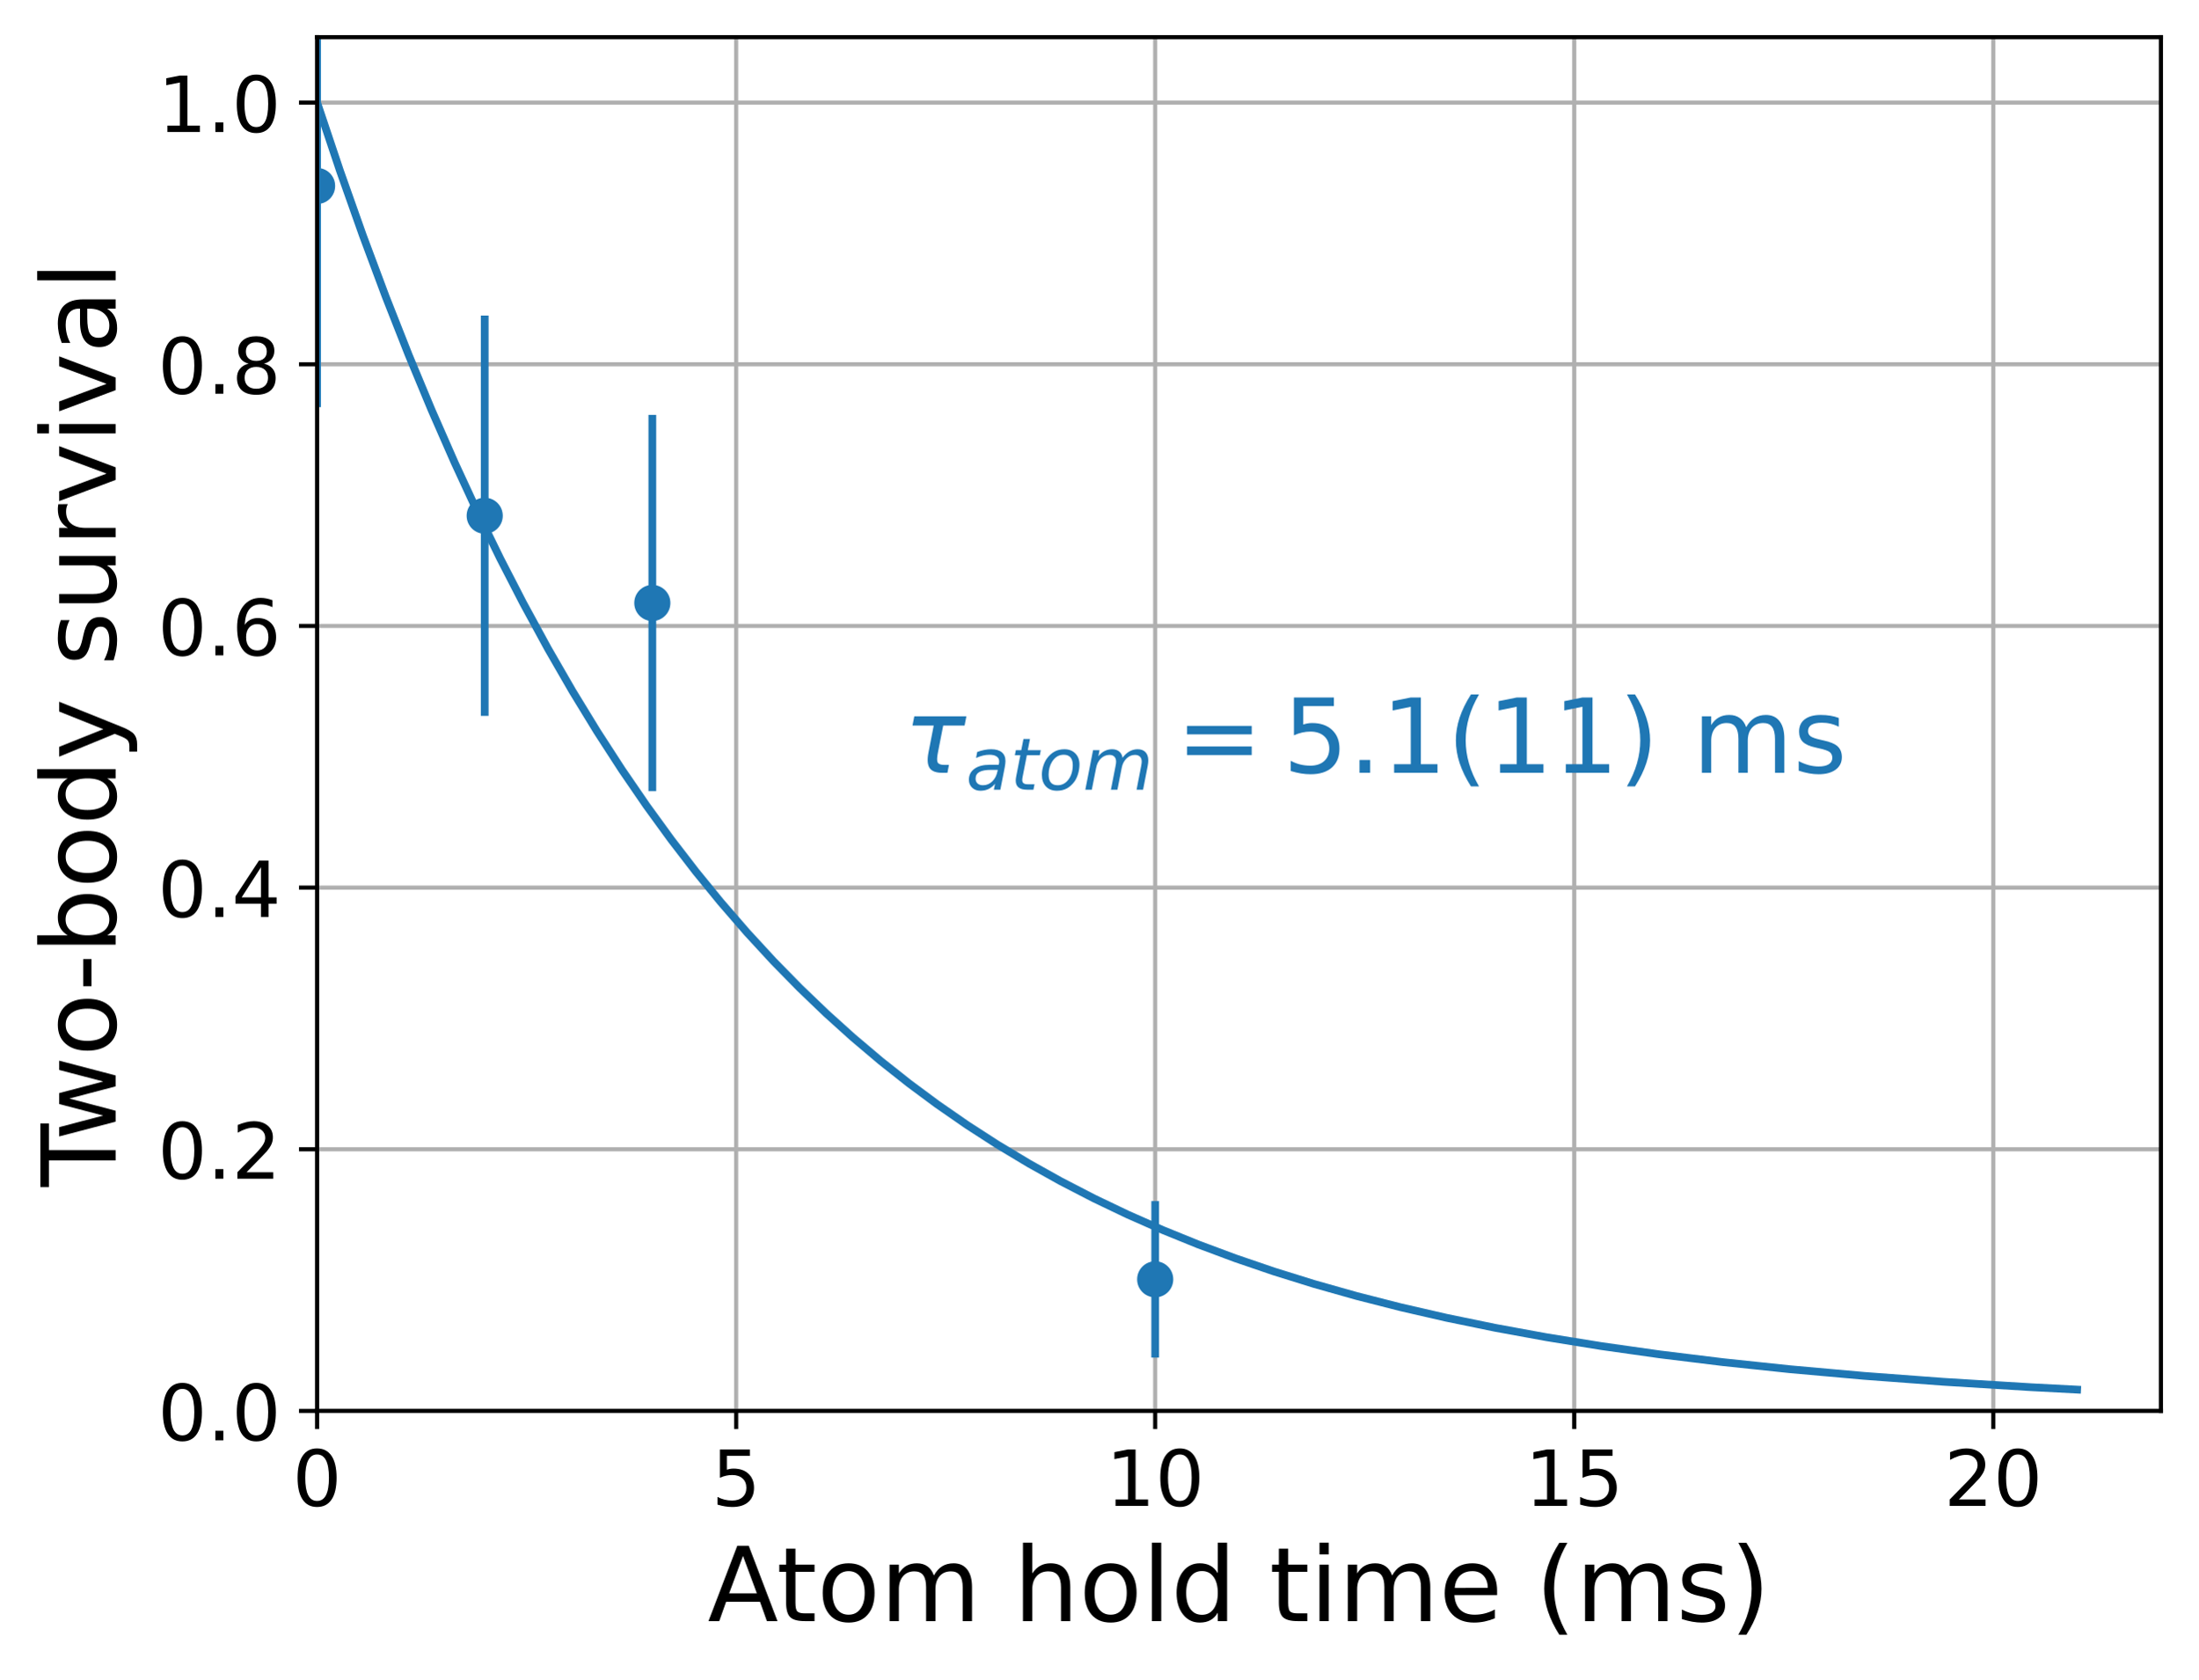
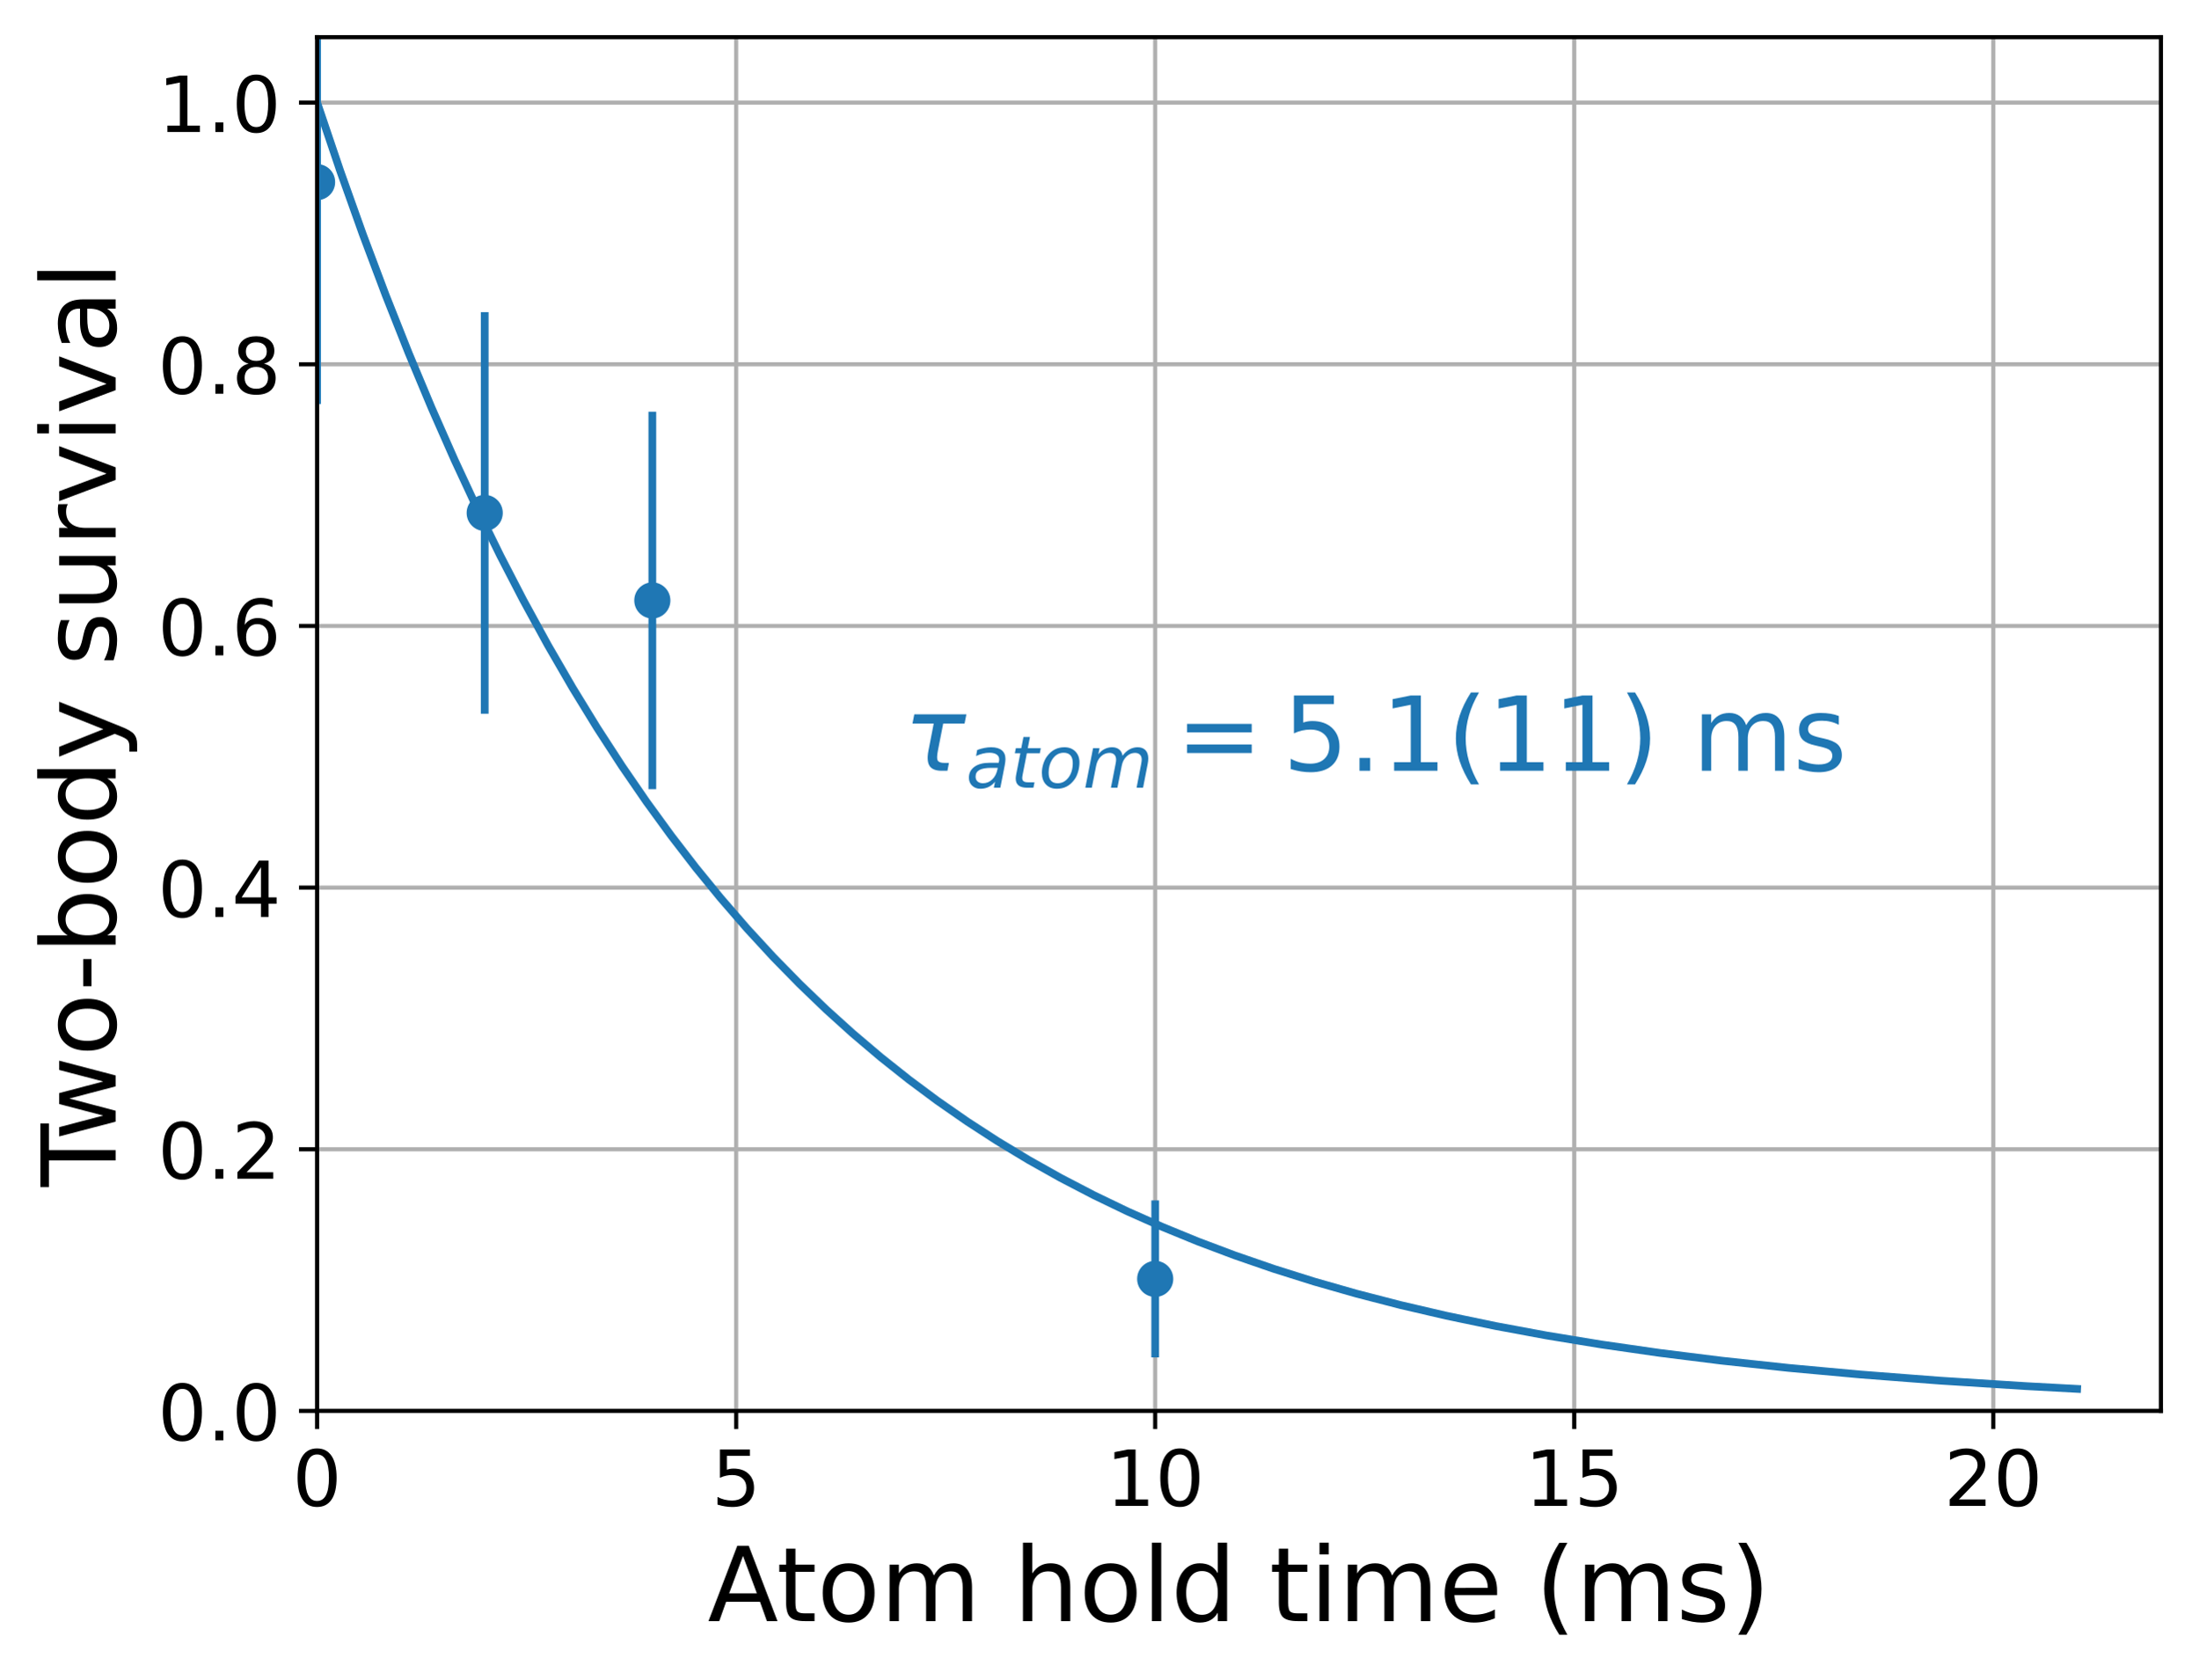
<svg xmlns="http://www.w3.org/2000/svg" xmlns:xlink="http://www.w3.org/1999/xlink" height="325.385pt" version="1.1" viewBox="0 0 425.731 325.385" width="425.731pt">
  <defs>
    <style type="text/css">*{stroke-linecap:butt;stroke-linejoin:round;}</style>
  </defs>
  <g id="figure_1">
    <g id="patch_1">
      <path d="M 0 325.385  L 425.731 325.385  L 425.731 0  L 0 0  z " style="fill:none;" />
    </g>
    <g id="axes_1">
      <g id="patch_2">
        <path d="M 61.411 273.312  L 418.531 273.312  L 418.531 7.2  L 61.411 7.2  z " style="fill:none;" />
      </g>
      <g id="matplotlib.axis_1">
        <g id="xtick_1">
          <g id="line2d_1">
            <path clip-path="url(#pee92595c7c)" d="M 61.411 273.312  L 61.411 7.2  " style="fill:none;stroke:#b0b0b0;stroke-linecap:square;stroke-width:0.8;" />
          </g>
          <g id="line2d_2">
            <defs>
              <path d="M 0 0  L 0 3.5  " id="m005f0a59be" style="stroke:#000000;stroke-width:0.8;" />
            </defs>
            <g>
              <use style="stroke:#000000;stroke-width:0.8;" x="61.411" xlink:href="#m005f0a59be" y="273.312" />
            </g>
          </g>
          <g id="text_1">
            <g transform="translate(56.63906 291.7097)scale(0.15 -0.15)">
              <defs>
                <path d="M 31.781 66.406  Q 24.172 66.406 20.328 58.906  Q 16.5 51.422 16.5 36.375  Q 16.5 21.391 20.328 13.891  Q 24.172 6.391 31.781 6.391  Q 39.453 6.391 43.281 13.891  Q 47.125 21.391 47.125 36.375  Q 47.125 51.422 43.281 58.906  Q 39.453 66.406 31.781 66.406  z M 31.781 74.219  Q 44.047 74.219 50.516 64.516  Q 56.984 54.828 56.984 36.375  Q 56.984 17.969 50.516 8.266  Q 44.047 -1.422 31.781 -1.422  Q 19.531 -1.422 13.062 8.266  Q 6.594 17.969 6.594 36.375  Q 6.594 54.828 13.062 64.516  Q 19.531 74.219 31.781 74.219  z " id="DejaVuSans-48" />
              </defs>
              <use xlink:href="#DejaVuSans-48" />
            </g>
          </g>
        </g>
        <g id="xtick_2">
          <g id="line2d_3">
            <path clip-path="url(#pee92595c7c)" d="M 142.575 273.312  L 142.575 7.2  " style="fill:none;stroke:#b0b0b0;stroke-linecap:square;stroke-width:0.8;" />
          </g>
          <g id="line2d_4">
            <g>
              <use style="stroke:#000000;stroke-width:0.8;" x="142.575" xlink:href="#m005f0a59be" y="273.312" />
            </g>
          </g>
          <g id="text_2">
            <g transform="translate(137.8027 291.7097)scale(0.15 -0.15)">
              <defs>
                <path d="M 10.797 72.906  L 49.516 72.906  L 49.516 64.594  L 19.828 64.594  L 19.828 46.734  Q 21.969 47.469 24.109 47.828  Q 26.266 48.188 28.422 48.188  Q 40.625 48.188 47.75 41.5  Q 54.891 34.812 54.891 23.391  Q 54.891 11.625 47.562 5.094  Q 40.234 -1.422 26.906 -1.422  Q 22.312 -1.422 17.547 -0.641  Q 12.797 0.141 7.719 1.703  L 7.719 11.625  Q 12.109 9.234 16.797 8.062  Q 21.484 6.891 26.703 6.891  Q 35.156 6.891 40.078 11.328  Q 45.016 15.766 45.016 23.391  Q 45.016 31 40.078 35.438  Q 35.156 39.891 26.703 39.891  Q 22.75 39.891 18.812 39.016  Q 14.891 38.141 10.797 36.281  z " id="DejaVuSans-53" />
              </defs>
              <use xlink:href="#DejaVuSans-53" />
            </g>
          </g>
        </g>
        <g id="xtick_3">
          <g id="line2d_5">
            <path clip-path="url(#pee92595c7c)" d="M 223.738 273.312  L 223.738 7.2  " style="fill:none;stroke:#b0b0b0;stroke-linecap:square;stroke-width:0.8;" />
          </g>
          <g id="line2d_6">
            <g>
              <use style="stroke:#000000;stroke-width:0.8;" x="223.738" xlink:href="#m005f0a59be" y="273.312" />
            </g>
          </g>
          <g id="text_3">
            <g transform="translate(214.1945 291.7097)scale(0.15 -0.15)">
              <defs>
                <path d="M 12.406 8.297  L 28.516 8.297  L 28.516 63.922  L 10.984 60.406  L 10.984 69.391  L 28.422 72.906  L 38.281 72.906  L 38.281 8.297  L 54.391 8.297  L 54.391 0  L 12.406 0  z " id="DejaVuSans-49" />
              </defs>
              <use xlink:href="#DejaVuSans-49" />
              <use x="63.623" xlink:href="#DejaVuSans-48" />
            </g>
          </g>
        </g>
        <g id="xtick_4">
          <g id="line2d_7">
            <path clip-path="url(#pee92595c7c)" d="M 304.902 273.312  L 304.902 7.2  " style="fill:none;stroke:#b0b0b0;stroke-linecap:square;stroke-width:0.8;" />
          </g>
          <g id="line2d_8">
            <g>
              <use style="stroke:#000000;stroke-width:0.8;" x="304.902" xlink:href="#m005f0a59be" y="273.312" />
            </g>
          </g>
          <g id="text_4">
            <g transform="translate(295.3581 291.7097)scale(0.15 -0.15)">
              <use xlink:href="#DejaVuSans-49" />
              <use x="63.623" xlink:href="#DejaVuSans-53" />
            </g>
          </g>
        </g>
        <g id="xtick_5">
          <g id="line2d_9">
            <path clip-path="url(#pee92595c7c)" d="M 386.065 273.312  L 386.065 7.2  " style="fill:none;stroke:#b0b0b0;stroke-linecap:square;stroke-width:0.8;" />
          </g>
          <g id="line2d_10">
            <g>
              <use style="stroke:#000000;stroke-width:0.8;" x="386.065" xlink:href="#m005f0a59be" y="273.312" />
            </g>
          </g>
          <g id="text_5">
            <g transform="translate(376.5217 291.7097)scale(0.15 -0.15)">
              <defs>
                <path d="M 19.188 8.297  L 53.609 8.297  L 53.609 0  L 7.328 0  L 7.328 8.297  Q 12.938 14.109 22.625 23.891  Q 32.328 33.688 34.812 36.531  Q 39.547 41.844 41.422 45.531  Q 43.312 49.219 43.312 52.781  Q 43.312 58.594 39.234 62.25  Q 35.156 65.922 28.609 65.922  Q 23.969 65.922 18.812 64.312  Q 13.672 62.703 7.812 59.422  L 7.812 69.391  Q 13.766 71.781 18.938 73  Q 24.125 74.219 28.422 74.219  Q 39.75 74.219 46.484 68.547  Q 53.219 62.891 53.219 53.422  Q 53.219 48.922 51.531 44.891  Q 49.859 40.875 45.406 35.406  Q 44.188 33.984 37.641 27.219  Q 31.109 20.453 19.188 8.297  z " id="DejaVuSans-50" />
              </defs>
              <use xlink:href="#DejaVuSans-50" />
              <use x="63.623" xlink:href="#DejaVuSans-48" />
            </g>
          </g>
        </g>
        <g id="text_6">
          <g transform="translate(137.0631 314.0261)scale(0.2 -0.2)">
            <defs>
              <path d="M 34.188 63.188  L 20.797 26.906  L 47.609 26.906  z M 28.609 72.906  L 39.797 72.906  L 67.578 0  L 57.328 0  L 50.688 18.703  L 17.828 18.703  L 11.188 0  L 0.781 0  z " id="DejaVuSans-65" />
              <path d="M 18.312 70.219  L 18.312 54.688  L 36.812 54.688  L 36.812 47.703  L 18.312 47.703  L 18.312 18.016  Q 18.312 11.328 20.141 9.422  Q 21.969 7.516 27.594 7.516  L 36.812 7.516  L 36.812 0  L 27.594 0  Q 17.188 0 13.234 3.875  Q 9.281 7.766 9.281 18.016  L 9.281 47.703  L 2.688 47.703  L 2.688 54.688  L 9.281 54.688  L 9.281 70.219  z " id="DejaVuSans-116" />
              <path d="M 30.609 48.391  Q 23.391 48.391 19.188 42.75  Q 14.984 37.109 14.984 27.297  Q 14.984 17.484 19.156 11.844  Q 23.344 6.203 30.609 6.203  Q 37.797 6.203 41.984 11.859  Q 46.188 17.531 46.188 27.297  Q 46.188 37.016 41.984 42.703  Q 37.797 48.391 30.609 48.391  z M 30.609 56  Q 42.328 56 49.016 48.375  Q 55.719 40.766 55.719 27.297  Q 55.719 13.875 49.016 6.219  Q 42.328 -1.422 30.609 -1.422  Q 18.844 -1.422 12.172 6.219  Q 5.516 13.875 5.516 27.297  Q 5.516 40.766 12.172 48.375  Q 18.844 56 30.609 56  z " id="DejaVuSans-111" />
              <path d="M 52 44.188  Q 55.375 50.25 60.062 53.125  Q 64.75 56 71.094 56  Q 79.641 56 84.281 50.016  Q 88.922 44.047 88.922 33.016  L 88.922 0  L 79.891 0  L 79.891 32.719  Q 79.891 40.578 77.094 44.375  Q 74.312 48.188 68.609 48.188  Q 61.625 48.188 57.562 43.547  Q 53.516 38.922 53.516 30.906  L 53.516 0  L 44.484 0  L 44.484 32.719  Q 44.484 40.625 41.703 44.406  Q 38.922 48.188 33.109 48.188  Q 26.219 48.188 22.156 43.531  Q 18.109 38.875 18.109 30.906  L 18.109 0  L 9.078 0  L 9.078 54.688  L 18.109 54.688  L 18.109 46.188  Q 21.188 51.219 25.484 53.609  Q 29.781 56 35.688 56  Q 41.656 56 45.828 52.969  Q 50 49.953 52 44.188  z " id="DejaVuSans-109" />
              <path id="DejaVuSans-32" />
              <path d="M 54.891 33.016  L 54.891 0  L 45.906 0  L 45.906 32.719  Q 45.906 40.484 42.875 44.328  Q 39.844 48.188 33.797 48.188  Q 26.516 48.188 22.312 43.547  Q 18.109 38.922 18.109 30.906  L 18.109 0  L 9.078 0  L 9.078 75.984  L 18.109 75.984  L 18.109 46.188  Q 21.344 51.125 25.703 53.562  Q 30.078 56 35.797 56  Q 45.219 56 50.047 50.172  Q 54.891 44.344 54.891 33.016  z " id="DejaVuSans-104" />
              <path d="M 9.422 75.984  L 18.406 75.984  L 18.406 0  L 9.422 0  z " id="DejaVuSans-108" />
              <path d="M 45.406 46.391  L 45.406 75.984  L 54.391 75.984  L 54.391 0  L 45.406 0  L 45.406 8.203  Q 42.578 3.328 38.25 0.953  Q 33.938 -1.422 27.875 -1.422  Q 17.969 -1.422 11.734 6.484  Q 5.516 14.406 5.516 27.297  Q 5.516 40.188 11.734 48.094  Q 17.969 56 27.875 56  Q 33.938 56 38.25 53.625  Q 42.578 51.266 45.406 46.391  z M 14.797 27.297  Q 14.797 17.391 18.875 11.75  Q 22.953 6.109 30.078 6.109  Q 37.203 6.109 41.297 11.75  Q 45.406 17.391 45.406 27.297  Q 45.406 37.203 41.297 42.844  Q 37.203 48.484 30.078 48.484  Q 22.953 48.484 18.875 42.844  Q 14.797 37.203 14.797 27.297  z " id="DejaVuSans-100" />
              <path d="M 9.422 54.688  L 18.406 54.688  L 18.406 0  L 9.422 0  z M 9.422 75.984  L 18.406 75.984  L 18.406 64.594  L 9.422 64.594  z " id="DejaVuSans-105" />
              <path d="M 56.203 29.594  L 56.203 25.203  L 14.891 25.203  Q 15.484 15.922 20.484 11.062  Q 25.484 6.203 34.422 6.203  Q 39.594 6.203 44.453 7.469  Q 49.312 8.734 54.109 11.281  L 54.109 2.781  Q 49.266 0.734 44.188 -0.344  Q 39.109 -1.422 33.891 -1.422  Q 20.797 -1.422 13.156 6.188  Q 5.516 13.812 5.516 26.812  Q 5.516 40.234 12.766 48.109  Q 20.016 56 32.328 56  Q 43.359 56 49.781 48.891  Q 56.203 41.797 56.203 29.594  z M 47.219 32.234  Q 47.125 39.594 43.094 43.984  Q 39.062 48.391 32.422 48.391  Q 24.906 48.391 20.391 44.141  Q 15.875 39.891 15.188 32.172  z " id="DejaVuSans-101" />
              <path d="M 31 75.875  Q 24.469 64.656 21.281 53.656  Q 18.109 42.672 18.109 31.391  Q 18.109 20.125 21.312 9.062  Q 24.516 -2 31 -13.188  L 23.188 -13.188  Q 15.875 -1.703 12.234 9.375  Q 8.594 20.453 8.594 31.391  Q 8.594 42.281 12.203 53.312  Q 15.828 64.359 23.188 75.875  z " id="DejaVuSans-40" />
              <path d="M 44.281 53.078  L 44.281 44.578  Q 40.484 46.531 36.375 47.5  Q 32.281 48.484 27.875 48.484  Q 21.188 48.484 17.844 46.438  Q 14.5 44.391 14.5 40.281  Q 14.5 37.156 16.891 35.375  Q 19.281 33.594 26.516 31.984  L 29.594 31.297  Q 39.156 29.25 43.188 25.516  Q 47.219 21.781 47.219 15.094  Q 47.219 7.469 41.188 3.016  Q 35.156 -1.422 24.609 -1.422  Q 20.219 -1.422 15.453 -0.562  Q 10.688 0.297 5.422 2  L 5.422 11.281  Q 10.406 8.688 15.234 7.391  Q 20.062 6.109 24.812 6.109  Q 31.156 6.109 34.562 8.281  Q 37.984 10.453 37.984 14.406  Q 37.984 18.062 35.516 20.016  Q 33.062 21.969 24.703 23.781  L 21.578 24.516  Q 13.234 26.266 9.516 29.906  Q 5.812 33.547 5.812 39.891  Q 5.812 47.609 11.281 51.797  Q 16.75 56 26.812 56  Q 31.781 56 36.172 55.266  Q 40.578 54.547 44.281 53.078  z " id="DejaVuSans-115" />
              <path d="M 8.016 75.875  L 15.828 75.875  Q 23.141 64.359 26.781 53.312  Q 30.422 42.281 30.422 31.391  Q 30.422 20.453 26.781 9.375  Q 23.141 -1.703 15.828 -13.188  L 8.016 -13.188  Q 14.5 -2 17.703 9.062  Q 20.906 20.125 20.906 31.391  Q 20.906 42.672 17.703 53.656  Q 14.5 64.656 8.016 75.875  z " id="DejaVuSans-41" />
            </defs>
            <use xlink:href="#DejaVuSans-65" />
            <use x="66.658" xlink:href="#DejaVuSans-116" />
            <use x="105.867" xlink:href="#DejaVuSans-111" />
            <use x="167.049" xlink:href="#DejaVuSans-109" />
            <use x="264.461" xlink:href="#DejaVuSans-32" />
            <use x="296.248" xlink:href="#DejaVuSans-104" />
            <use x="359.627" xlink:href="#DejaVuSans-111" />
            <use x="420.809" xlink:href="#DejaVuSans-108" />
            <use x="448.592" xlink:href="#DejaVuSans-100" />
            <use x="512.068" xlink:href="#DejaVuSans-32" />
            <use x="543.855" xlink:href="#DejaVuSans-116" />
            <use x="583.064" xlink:href="#DejaVuSans-105" />
            <use x="610.848" xlink:href="#DejaVuSans-109" />
            <use x="708.26" xlink:href="#DejaVuSans-101" />
            <use x="769.783" xlink:href="#DejaVuSans-32" />
            <use x="801.57" xlink:href="#DejaVuSans-40" />
            <use x="840.584" xlink:href="#DejaVuSans-109" />
            <use x="937.996" xlink:href="#DejaVuSans-115" />
            <use x="990.096" xlink:href="#DejaVuSans-41" />
          </g>
        </g>
      </g>
      <g id="matplotlib.axis_2">
        <g id="ytick_1">
          <g id="line2d_11">
            <path clip-path="url(#pee92595c7c)" d="M 61.411 273.312  L 418.531 273.312  " style="fill:none;stroke:#b0b0b0;stroke-linecap:square;stroke-width:0.8;" />
          </g>
          <g id="line2d_12">
            <defs>
              <path d="M 0 0  L -3.5 0  " id="mc3ce260a5b" style="stroke:#000000;stroke-width:0.8;" />
            </defs>
            <g>
              <use style="stroke:#000000;stroke-width:0.8;" x="61.411" xlink:href="#mc3ce260a5b" y="273.312" />
            </g>
          </g>
          <g id="text_7">
            <g transform="translate(30.55625 279.0108)scale(0.15 -0.15)">
              <defs>
                <path d="M 10.688 12.406  L 21 12.406  L 21 0  L 10.688 0  z " id="DejaVuSans-46" />
              </defs>
              <use xlink:href="#DejaVuSans-48" />
              <use x="63.623" xlink:href="#DejaVuSans-46" />
              <use x="95.41" xlink:href="#DejaVuSans-48" />
            </g>
          </g>
        </g>
        <g id="ytick_2">
          <g id="line2d_13">
            <path clip-path="url(#pee92595c7c)" d="M 61.411 222.624  L 418.531 222.624  " style="fill:none;stroke:#b0b0b0;stroke-linecap:square;stroke-width:0.8;" />
          </g>
          <g id="line2d_14">
            <g>
              <use style="stroke:#000000;stroke-width:0.8;" x="61.411" xlink:href="#mc3ce260a5b" y="222.624" />
            </g>
          </g>
          <g id="text_8">
            <g transform="translate(30.55625 228.3228)scale(0.15 -0.15)">
              <use xlink:href="#DejaVuSans-48" />
              <use x="63.623" xlink:href="#DejaVuSans-46" />
              <use x="95.41" xlink:href="#DejaVuSans-50" />
            </g>
          </g>
        </g>
        <g id="ytick_3">
          <g id="line2d_15">
            <path clip-path="url(#pee92595c7c)" d="M 61.411 171.936  L 418.531 171.936  " style="fill:none;stroke:#b0b0b0;stroke-linecap:square;stroke-width:0.8;" />
          </g>
          <g id="line2d_16">
            <g>
              <use style="stroke:#000000;stroke-width:0.8;" x="61.411" xlink:href="#mc3ce260a5b" y="171.936" />
            </g>
          </g>
          <g id="text_9">
            <g transform="translate(30.55625 177.6348)scale(0.15 -0.15)">
              <defs>
                <path d="M 37.797 64.312  L 12.891 25.391  L 37.797 25.391  z M 35.203 72.906  L 47.609 72.906  L 47.609 25.391  L 58.016 25.391  L 58.016 17.188  L 47.609 17.188  L 47.609 0  L 37.797 0  L 37.797 17.188  L 4.891 17.188  L 4.891 26.703  z " id="DejaVuSans-52" />
              </defs>
              <use xlink:href="#DejaVuSans-48" />
              <use x="63.623" xlink:href="#DejaVuSans-46" />
              <use x="95.41" xlink:href="#DejaVuSans-52" />
            </g>
          </g>
        </g>
        <g id="ytick_4">
          <g id="line2d_17">
            <path clip-path="url(#pee92595c7c)" d="M 61.411 121.248  L 418.531 121.248  " style="fill:none;stroke:#b0b0b0;stroke-linecap:square;stroke-width:0.8;" />
          </g>
          <g id="line2d_18">
            <g>
              <use style="stroke:#000000;stroke-width:0.8;" x="61.411" xlink:href="#mc3ce260a5b" y="121.248" />
            </g>
          </g>
          <g id="text_10">
            <g transform="translate(30.55625 126.9468)scale(0.15 -0.15)">
              <defs>
                <path d="M 33.016 40.375  Q 26.375 40.375 22.484 35.828  Q 18.609 31.297 18.609 23.391  Q 18.609 15.531 22.484 10.953  Q 26.375 6.391 33.016 6.391  Q 39.656 6.391 43.531 10.953  Q 47.406 15.531 47.406 23.391  Q 47.406 31.297 43.531 35.828  Q 39.656 40.375 33.016 40.375  z M 52.594 71.297  L 52.594 62.312  Q 48.875 64.062 45.094 64.984  Q 41.312 65.922 37.594 65.922  Q 27.828 65.922 22.672 59.328  Q 17.531 52.734 16.797 39.406  Q 19.672 43.656 24.016 45.922  Q 28.375 48.188 33.594 48.188  Q 44.578 48.188 50.953 41.516  Q 57.328 34.859 57.328 23.391  Q 57.328 12.156 50.688 5.359  Q 44.047 -1.422 33.016 -1.422  Q 20.359 -1.422 13.672 8.266  Q 6.984 17.969 6.984 36.375  Q 6.984 53.656 15.188 63.938  Q 23.391 74.219 37.203 74.219  Q 40.922 74.219 44.703 73.484  Q 48.484 72.75 52.594 71.297  z " id="DejaVuSans-54" />
              </defs>
              <use xlink:href="#DejaVuSans-48" />
              <use x="63.623" xlink:href="#DejaVuSans-46" />
              <use x="95.41" xlink:href="#DejaVuSans-54" />
            </g>
          </g>
        </g>
        <g id="ytick_5">
          <g id="line2d_19">
            <path clip-path="url(#pee92595c7c)" d="M 61.411 70.56  L 418.531 70.56  " style="fill:none;stroke:#b0b0b0;stroke-linecap:square;stroke-width:0.8;" />
          </g>
          <g id="line2d_20">
            <g>
              <use style="stroke:#000000;stroke-width:0.8;" x="61.411" xlink:href="#mc3ce260a5b" y="70.56" />
            </g>
          </g>
          <g id="text_11">
            <g transform="translate(30.55625 76.25883)scale(0.15 -0.15)">
              <defs>
                <path d="M 31.781 34.625  Q 24.75 34.625 20.719 30.859  Q 16.703 27.094 16.703 20.516  Q 16.703 13.922 20.719 10.156  Q 24.75 6.391 31.781 6.391  Q 38.812 6.391 42.859 10.172  Q 46.922 13.969 46.922 20.516  Q 46.922 27.094 42.891 30.859  Q 38.875 34.625 31.781 34.625  z M 21.922 38.812  Q 15.578 40.375 12.031 44.719  Q 8.5 49.078 8.5 55.328  Q 8.5 64.062 14.719 69.141  Q 20.953 74.219 31.781 74.219  Q 42.672 74.219 48.875 69.141  Q 55.078 64.062 55.078 55.328  Q 55.078 49.078 51.531 44.719  Q 48 40.375 41.703 38.812  Q 48.828 37.156 52.797 32.312  Q 56.781 27.484 56.781 20.516  Q 56.781 9.906 50.312 4.234  Q 43.844 -1.422 31.781 -1.422  Q 19.734 -1.422 13.25 4.234  Q 6.781 9.906 6.781 20.516  Q 6.781 27.484 10.781 32.312  Q 14.797 37.156 21.922 38.812  z M 18.312 54.391  Q 18.312 48.734 21.844 45.562  Q 25.391 42.391 31.781 42.391  Q 38.141 42.391 41.719 45.562  Q 45.312 48.734 45.312 54.391  Q 45.312 60.062 41.719 63.234  Q 38.141 66.406 31.781 66.406  Q 25.391 66.406 21.844 63.234  Q 18.312 60.062 18.312 54.391  z " id="DejaVuSans-56" />
              </defs>
              <use xlink:href="#DejaVuSans-48" />
              <use x="63.623" xlink:href="#DejaVuSans-46" />
              <use x="95.41" xlink:href="#DejaVuSans-56" />
            </g>
          </g>
        </g>
        <g id="ytick_6">
          <g id="line2d_21">
            <path clip-path="url(#pee92595c7c)" d="M 61.411 19.872  L 418.531 19.872  " style="fill:none;stroke:#b0b0b0;stroke-linecap:square;stroke-width:0.8;" />
          </g>
          <g id="line2d_22">
            <g>
              <use style="stroke:#000000;stroke-width:0.8;" x="61.411" xlink:href="#mc3ce260a5b" y="19.872" />
            </g>
          </g>
          <g id="text_12">
            <g transform="translate(30.55625 25.57083)scale(0.15 -0.15)">
              <use xlink:href="#DejaVuSans-49" />
              <use x="63.623" xlink:href="#DejaVuSans-46" />
              <use x="95.41" xlink:href="#DejaVuSans-48" />
            </g>
          </g>
        </g>
        <g id="text_13">
          <g transform="translate(22.39688 229.8982)rotate(-90)scale(0.2 -0.2)">
            <defs>
              <path d="M -0.297 72.906  L 61.375 72.906  L 61.375 64.594  L 35.5 64.594  L 35.5 0  L 25.594 0  L 25.594 64.594  L -0.297 64.594  z " id="DejaVuSans-84" />
              <path d="M 4.203 54.688  L 13.188 54.688  L 24.422 12.016  L 35.594 54.688  L 46.188 54.688  L 57.422 12.016  L 68.609 54.688  L 77.594 54.688  L 63.281 0  L 52.688 0  L 40.922 44.828  L 29.109 0  L 18.5 0  z " id="DejaVuSans-119" />
              <path d="M 4.891 31.391  L 31.203 31.391  L 31.203 23.391  L 4.891 23.391  z " id="DejaVuSans-45" />
              <path d="M 48.688 27.297  Q 48.688 37.203 44.609 42.844  Q 40.531 48.484 33.406 48.484  Q 26.266 48.484 22.188 42.844  Q 18.109 37.203 18.109 27.297  Q 18.109 17.391 22.188 11.75  Q 26.266 6.109 33.406 6.109  Q 40.531 6.109 44.609 11.75  Q 48.688 17.391 48.688 27.297  z M 18.109 46.391  Q 20.953 51.266 25.266 53.625  Q 29.594 56 35.594 56  Q 45.562 56 51.781 48.094  Q 58.016 40.188 58.016 27.297  Q 58.016 14.406 51.781 6.484  Q 45.562 -1.422 35.594 -1.422  Q 29.594 -1.422 25.266 0.953  Q 20.953 3.328 18.109 8.203  L 18.109 0  L 9.078 0  L 9.078 75.984  L 18.109 75.984  z " id="DejaVuSans-98" />
              <path d="M 32.172 -5.078  Q 28.375 -14.844 24.75 -17.812  Q 21.141 -20.797 15.094 -20.797  L 7.906 -20.797  L 7.906 -13.281  L 13.188 -13.281  Q 16.891 -13.281 18.938 -11.516  Q 21 -9.766 23.484 -3.219  L 25.094 0.875  L 2.984 54.688  L 12.5 54.688  L 29.594 11.922  L 46.688 54.688  L 56.203 54.688  z " id="DejaVuSans-121" />
              <path d="M 8.5 21.578  L 8.5 54.688  L 17.484 54.688  L 17.484 21.922  Q 17.484 14.156 20.5 10.266  Q 23.531 6.391 29.594 6.391  Q 36.859 6.391 41.078 11.031  Q 45.312 15.672 45.312 23.688  L 45.312 54.688  L 54.297 54.688  L 54.297 0  L 45.312 0  L 45.312 8.406  Q 42.047 3.422 37.719 1  Q 33.406 -1.422 27.688 -1.422  Q 18.266 -1.422 13.375 4.438  Q 8.5 10.297 8.5 21.578  z M 31.109 56  z " id="DejaVuSans-117" />
              <path d="M 41.109 46.297  Q 39.594 47.172 37.812 47.578  Q 36.031 48 33.891 48  Q 26.266 48 22.188 43.047  Q 18.109 38.094 18.109 28.812  L 18.109 0  L 9.078 0  L 9.078 54.688  L 18.109 54.688  L 18.109 46.188  Q 20.953 51.172 25.484 53.578  Q 30.031 56 36.531 56  Q 37.453 56 38.578 55.875  Q 39.703 55.766 41.062 55.516  z " id="DejaVuSans-114" />
              <path d="M 2.984 54.688  L 12.5 54.688  L 29.594 8.797  L 46.688 54.688  L 56.203 54.688  L 35.688 0  L 23.484 0  z " id="DejaVuSans-118" />
              <path d="M 34.281 27.484  Q 23.391 27.484 19.188 25  Q 14.984 22.516 14.984 16.5  Q 14.984 11.719 18.141 8.906  Q 21.297 6.109 26.703 6.109  Q 34.188 6.109 38.703 11.406  Q 43.219 16.703 43.219 25.484  L 43.219 27.484  z M 52.203 31.203  L 52.203 0  L 43.219 0  L 43.219 8.297  Q 40.141 3.328 35.547 0.953  Q 30.953 -1.422 24.312 -1.422  Q 15.922 -1.422 10.953 3.297  Q 6 8.016 6 15.922  Q 6 25.141 12.172 29.828  Q 18.359 34.516 30.609 34.516  L 43.219 34.516  L 43.219 35.406  Q 43.219 41.609 39.141 45  Q 35.062 48.391 27.688 48.391  Q 23 48.391 18.547 47.266  Q 14.109 46.141 10.016 43.891  L 10.016 52.203  Q 14.938 54.109 19.578 55.047  Q 24.219 56 28.609 56  Q 40.484 56 46.344 49.844  Q 52.203 43.703 52.203 31.203  z " id="DejaVuSans-97" />
            </defs>
            <use xlink:href="#DejaVuSans-84" />
            <use x="44.584" xlink:href="#DejaVuSans-119" />
            <use x="126.371" xlink:href="#DejaVuSans-111" />
            <use x="189.428" xlink:href="#DejaVuSans-45" />
            <use x="225.512" xlink:href="#DejaVuSans-98" />
            <use x="288.988" xlink:href="#DejaVuSans-111" />
            <use x="350.17" xlink:href="#DejaVuSans-100" />
            <use x="413.646" xlink:href="#DejaVuSans-121" />
            <use x="472.826" xlink:href="#DejaVuSans-32" />
            <use x="504.613" xlink:href="#DejaVuSans-115" />
            <use x="556.713" xlink:href="#DejaVuSans-117" />
            <use x="620.092" xlink:href="#DejaVuSans-114" />
            <use x="661.205" xlink:href="#DejaVuSans-118" />
            <use x="720.385" xlink:href="#DejaVuSans-105" />
            <use x="748.168" xlink:href="#DejaVuSans-118" />
            <use x="807.348" xlink:href="#DejaVuSans-97" />
            <use x="868.627" xlink:href="#DejaVuSans-108" />
          </g>
        </g>
      </g>
      <g id="LineCollection_1">
-         <path clip-path="url(#pee92595c7c)" d="M 61.411 78.875  L 61.411 -1  " style="fill:none;stroke:#1f77b4;stroke-width:1.5;" />
-         <path clip-path="url(#pee92595c7c)" d="M 93.876 138.676  L 93.876 61.129  " style="fill:none;stroke:#1f77b4;stroke-width:1.5;" />
-         <path clip-path="url(#pee92595c7c)" d="M 126.342 153.239  L 126.342 80.362  " style="fill:none;stroke:#1f77b4;stroke-width:1.5;" />
-         <path clip-path="url(#pee92595c7c)" d="M 223.738 262.978  L 223.738 232.659  " style="fill:none;stroke:#1f77b4;stroke-width:1.5;" />
+         <path clip-path="url(#pee92595c7c)" d="M 61.411 78.266  L 61.411 -1  " style="fill:none;stroke:#1f77b4;stroke-width:1.5;" />
+         <path clip-path="url(#pee92595c7c)" d="M 93.876 138.254  L 93.876 60.464  " style="fill:none;stroke:#1f77b4;stroke-width:1.5;" />
+         <path clip-path="url(#pee92595c7c)" d="M 126.342 152.862  L 126.342 79.757  " style="fill:none;stroke:#1f77b4;stroke-width:1.5;" />
+         <path clip-path="url(#pee92595c7c)" d="M 223.738 262.946  L 223.738 232.531  " style="fill:none;stroke:#1f77b4;stroke-width:1.5;" />
      </g>
      <g id="line2d_23">
-         <path clip-path="url(#pee92595c7c)" d="M 61.411 19.872  L 65.847 33.095  L 70.283 45.629  L 74.719 57.508  L 79.155 68.768  L 83.591 79.44  L 88.027 89.556  L 92.463 99.143  L 96.899 108.231  L 101.335 116.844  L 106.112 125.618  L 110.889 133.9  L 115.666 141.717  L 120.443 149.096  L 125.221 156.062  L 129.998 162.637  L 134.775 168.843  L 139.552 174.701  L 144.671 180.613  L 149.789 186.171  L 154.908 191.396  L 160.026 196.307  L 165.144 200.924  L 170.604 205.545  L 176.064 209.87  L 181.523 213.919  L 187.324 217.938  L 193.125 221.686  L 199.267 225.378  L 205.409 228.805  L 211.893 232.158  L 218.376 235.258  L 225.201 238.27  L 232.025 241.043  L 239.191 243.718  L 246.698 246.284  L 254.546 248.729  L 262.736 251.044  L 271.266 253.225  L 280.138 255.266  L 289.693 257.233  L 299.588 259.045  L 310.167 260.756  L 321.427 262.353  L 333.711 263.864  L 346.678 265.234  L 361.01 266.518  L 376.365 267.668  L 393.426 268.72  L 402.298 269.186  L 402.298 269.186  " style="fill:none;stroke:#1f77b4;stroke-linecap:square;stroke-width:1.5;" />
+         <path clip-path="url(#pee92595c7c)" d="M 61.411 19.872  L 65.847 32.99  L 70.283 45.43  L 74.719 57.225  L 79.155 68.41  L 83.591 79.016  L 88.027 89.073  L 92.463 98.61  L 96.899 107.653  L 101.335 116.227  L 106.112 124.966  L 110.889 133.218  L 115.666 141.012  L 120.443 148.372  L 125.221 155.322  L 129.998 161.886  L 134.775 168.085  L 139.552 173.939  L 144.671 179.85  L 149.789 185.409  L 154.908 190.638  L 160.026 195.556  L 165.144 200.181  L 170.604 204.811  L 176.064 209.149  L 181.523 213.212  L 187.324 217.247  L 193.125 221.011  L 199.267 224.722  L 205.409 228.169  L 211.893 231.543  L 218.376 234.665  L 225.201 237.699  L 232.025 240.496  L 239.191 243.195  L 246.698 245.786  L 254.546 248.256  L 262.736 250.598  L 271.266 252.805  L 280.138 254.873  L 289.693 256.867  L 299.588 258.706  L 310.167 260.445  L 321.427 262.069  L 333.37 263.568  L 346.337 264.97  L 360.327 266.257  L 375.682 267.443  L 392.403 268.508  L 402.298 269.045  L 402.298 269.045  " style="fill:none;stroke:#1f77b4;stroke-linecap:square;stroke-width:1.5;" />
      </g>
      <g id="line2d_24">
        <defs>
          <path d="M 0 3  C 0.796 3 1.559 2.684 2.121 2.121  C 2.684 1.559 3 0.796 3 0  C 3 -0.796 2.684 -1.559 2.121 -2.121  C 1.559 -2.684 0.796 -3 0 -3  C -0.796 -3 -1.559 -2.684 -2.121 -2.121  C -2.684 -1.559 -3 -0.796 -3 0  C -3 0.796 -2.684 1.559 -2.121 2.121  C -1.559 2.684 -0.796 3 0 3  z " id="mcb2457e3ba" style="stroke:#1f77b4;" />
        </defs>
        <g clip-path="url(#pee92595c7c)">
-           <use style="fill:#1f77b4;stroke:#1f77b4;" x="61.411" xlink:href="#mcb2457e3ba" y="36.02" />
-           <use style="fill:#1f77b4;stroke:#1f77b4;" x="93.876" xlink:href="#mcb2457e3ba" y="99.902" />
-           <use style="fill:#1f77b4;stroke:#1f77b4;" x="126.342" xlink:href="#mcb2457e3ba" y="116.8" />
-           <use style="fill:#1f77b4;stroke:#1f77b4;" x="223.738" xlink:href="#mcb2457e3ba" y="247.818" />
+           <use style="fill:#1f77b4;stroke:#1f77b4;" x="61.411" xlink:href="#mcb2457e3ba" y="35.277" />
+           <use style="fill:#1f77b4;stroke:#1f77b4;" x="93.876" xlink:href="#mcb2457e3ba" y="99.359" />
+           <use style="fill:#1f77b4;stroke:#1f77b4;" x="126.342" xlink:href="#mcb2457e3ba" y="116.31" />
+           <use style="fill:#1f77b4;stroke:#1f77b4;" x="223.738" xlink:href="#mcb2457e3ba" y="247.738" />
        </g>
      </g>
      <g id="patch_3">
        <path d="M 61.411 273.312  L 61.411 7.2  " style="fill:none;stroke:#000000;stroke-linecap:square;stroke-linejoin:miter;stroke-width:0.8;" />
      </g>
      <g id="patch_4">
        <path d="M 418.531 273.312  L 418.531 7.2  " style="fill:none;stroke:#000000;stroke-linecap:square;stroke-linejoin:miter;stroke-width:0.8;" />
      </g>
      <g id="patch_5">
        <path d="M 61.411 273.312  L 418.531 273.312  " style="fill:none;stroke:#000000;stroke-linecap:square;stroke-linejoin:miter;stroke-width:0.8;" />
      </g>
      <g id="patch_6">
        <path d="M 61.411 7.2  L 418.531 7.2  " style="fill:none;stroke:#000000;stroke-linecap:square;stroke-linejoin:miter;stroke-width:0.8;" />
      </g>
      <g id="text_14">
-         <g style="fill:#1f77b4;" transform="translate(175.04 149.7182)scale(0.2 -0.2)">
+         <g style="fill:#1f77b4;" transform="translate(175.04 149.331)scale(0.2 -0.2)">
          <defs>
            <path d="M 32.859 9.969  Q 34.188 7.625 39.453 7.625  L 43.75 7.625  L 42.281 0  L 36.922 0  Q 28.125 0 25 4.688  Q 21.922 9.469 23.969 19.828  L 29 45.703  L 8.453 45.703  L 10.203 54.688  L 60.641 54.688  L 58.891 45.703  L 38.188 45.703  L 33.016 19.281  Q 31.641 12.203 32.859 9.969  z " id="DejaVuSans-Oblique-964" />
            <path d="M 53.719 31.203  L 47.609 0  L 38.625 0  L 40.281 8.297  Q 36.328 3.422 31.266 1  Q 26.219 -1.422 20.016 -1.422  Q 13.031 -1.422 8.562 2.844  Q 4.109 7.125 4.109 13.812  Q 4.109 23.391 11.75 28.953  Q 19.391 34.516 32.812 34.516  L 45.312 34.516  L 45.797 36.922  Q 45.906 37.312 45.953 37.766  Q 46 38.234 46 39.203  Q 46 43.562 42.453 45.969  Q 38.922 48.391 32.516 48.391  Q 28.125 48.391 23.5 47.266  Q 18.891 46.141 14.016 43.891  L 15.578 52.203  Q 20.656 54.109 25.516 55.047  Q 30.375 56 34.906 56  Q 44.578 56 49.625 51.797  Q 54.688 47.609 54.688 39.594  Q 54.688 37.984 54.438 35.812  Q 54.203 33.641 53.719 31.203  z M 44 27.484  L 35.016 27.484  Q 23.969 27.484 18.672 24.531  Q 13.375 21.578 13.375 15.375  Q 13.375 11.078 16.078 8.641  Q 18.797 6.203 23.578 6.203  Q 30.906 6.203 36.375 11.453  Q 41.844 16.703 43.609 25.484  z " id="DejaVuSans-Oblique-97" />
            <path d="M 42.281 54.688  L 40.922 47.703  L 23 47.703  L 17.188 18.016  Q 16.891 16.359 16.75 15.234  Q 16.609 14.109 16.609 13.484  Q 16.609 10.359 18.484 8.938  Q 20.359 7.516 24.516 7.516  L 33.594 7.516  L 32.078 0  L 23.484 0  Q 15.484 0 11.547 3.125  Q 7.625 6.25 7.625 12.594  Q 7.625 13.719 7.766 15.062  Q 7.906 16.406 8.203 18.016  L 14.016 47.703  L 6.391 47.703  L 7.812 54.688  L 15.281 54.688  L 18.312 70.219  L 27.297 70.219  L 24.312 54.688  z " id="DejaVuSans-Oblique-116" />
            <path d="M 25.391 -1.422  Q 15.766 -1.422 10.172 4.516  Q 4.594 10.453 4.594 20.703  Q 4.594 26.656 6.516 32.828  Q 8.453 39.016 11.531 43.219  Q 16.359 49.75 22.312 52.875  Q 28.266 56 35.797 56  Q 45.125 56 50.859 50.188  Q 56.594 44.391 56.594 35.016  Q 56.594 28.516 54.688 22.062  Q 52.781 15.625 49.703 11.375  Q 44.922 4.828 38.969 1.703  Q 33.016 -1.422 25.391 -1.422  z M 13.922 21  Q 13.922 13.578 17.016 9.891  Q 20.125 6.203 26.422 6.203  Q 35.453 6.203 41.375 14.078  Q 47.312 21.969 47.312 34.078  Q 47.312 41.156 44.141 44.766  Q 40.969 48.391 34.812 48.391  Q 29.734 48.391 25.781 46.016  Q 21.828 43.656 18.703 38.812  Q 16.406 35.203 15.156 30.562  Q 13.922 25.922 13.922 21  z " id="DejaVuSans-Oblique-111" />
            <path d="M 89.797 33.016  L 83.406 0  L 74.422 0  L 80.719 32.719  Q 81.109 34.812 81.297 36.328  Q 81.5 37.844 81.5 38.922  Q 81.5 43.312 79.047 45.75  Q 76.609 48.188 72.219 48.188  Q 65.672 48.188 60.547 43.281  Q 55.422 38.375 53.906 30.516  L 47.906 0  L 38.922 0  L 45.312 32.719  Q 45.703 34.516 45.891 36.047  Q 46.094 37.594 46.094 38.812  Q 46.094 43.266 43.656 45.719  Q 41.219 48.188 36.922 48.188  Q 30.281 48.188 25.141 43.281  Q 20.016 38.375 18.5 30.516  L 12.5 0  L 3.516 0  L 14.203 54.688  L 23.188 54.688  L 21.484 46.188  Q 25.141 50.984 30.047 53.484  Q 34.969 56 40.578 56  Q 46.531 56 50.359 52.875  Q 54.203 49.75 54.984 44.188  Q 59.078 49.953 64.469 52.969  Q 69.875 56 75.875 56  Q 82.906 56 86.734 51.953  Q 90.578 47.906 90.578 40.484  Q 90.578 38.875 90.375 36.938  Q 90.188 35.016 89.797 33.016  z " id="DejaVuSans-Oblique-109" />
            <path d="M 10.594 45.406  L 73.188 45.406  L 73.188 37.203  L 10.594 37.203  z M 10.594 25.484  L 73.188 25.484  L 73.188 17.188  L 10.594 17.188  z " id="DejaVuSans-61" />
          </defs>
          <use transform="translate(0 0.125)" xlink:href="#DejaVuSans-Oblique-964" />
          <use transform="translate(60.20508 -16.28125)scale(0.7)" xlink:href="#DejaVuSans-Oblique-97" />
          <use transform="translate(103.1006 -16.28125)scale(0.7)" xlink:href="#DejaVuSans-Oblique-116" />
          <use transform="translate(130.5469 -16.28125)scale(0.7)" xlink:href="#DejaVuSans-Oblique-111" />
          <use transform="translate(173.374 -16.28125)scale(0.7)" xlink:href="#DejaVuSans-Oblique-109" />
          <use transform="translate(263.7793 0.125)" xlink:href="#DejaVuSans-61" />
          <use transform="translate(367.0508 0.125)" xlink:href="#DejaVuSans-53" />
          <use transform="translate(430.6738 0.125)" xlink:href="#DejaVuSans-46" />
          <use transform="translate(462.4609 0.125)" xlink:href="#DejaVuSans-49" />
          <use transform="translate(526.084 0.125)" xlink:href="#DejaVuSans-40" />
          <use transform="translate(565.0977 0.125)" xlink:href="#DejaVuSans-49" />
          <use transform="translate(628.7207 0.125)" xlink:href="#DejaVuSans-49" />
          <use transform="translate(692.3438 0.125)" xlink:href="#DejaVuSans-41" />
          <use transform="translate(763.8278 0.125)" xlink:href="#DejaVuSans-109" />
          <use transform="translate(861.2399 0.125)" xlink:href="#DejaVuSans-115" />
        </g>
      </g>
    </g>
  </g>
  <defs>
    <clipPath id="pee92595c7c">
      <rect height="266.112" width="357.12" x="61.411" y="7.2" />
    </clipPath>
  </defs>
</svg>
